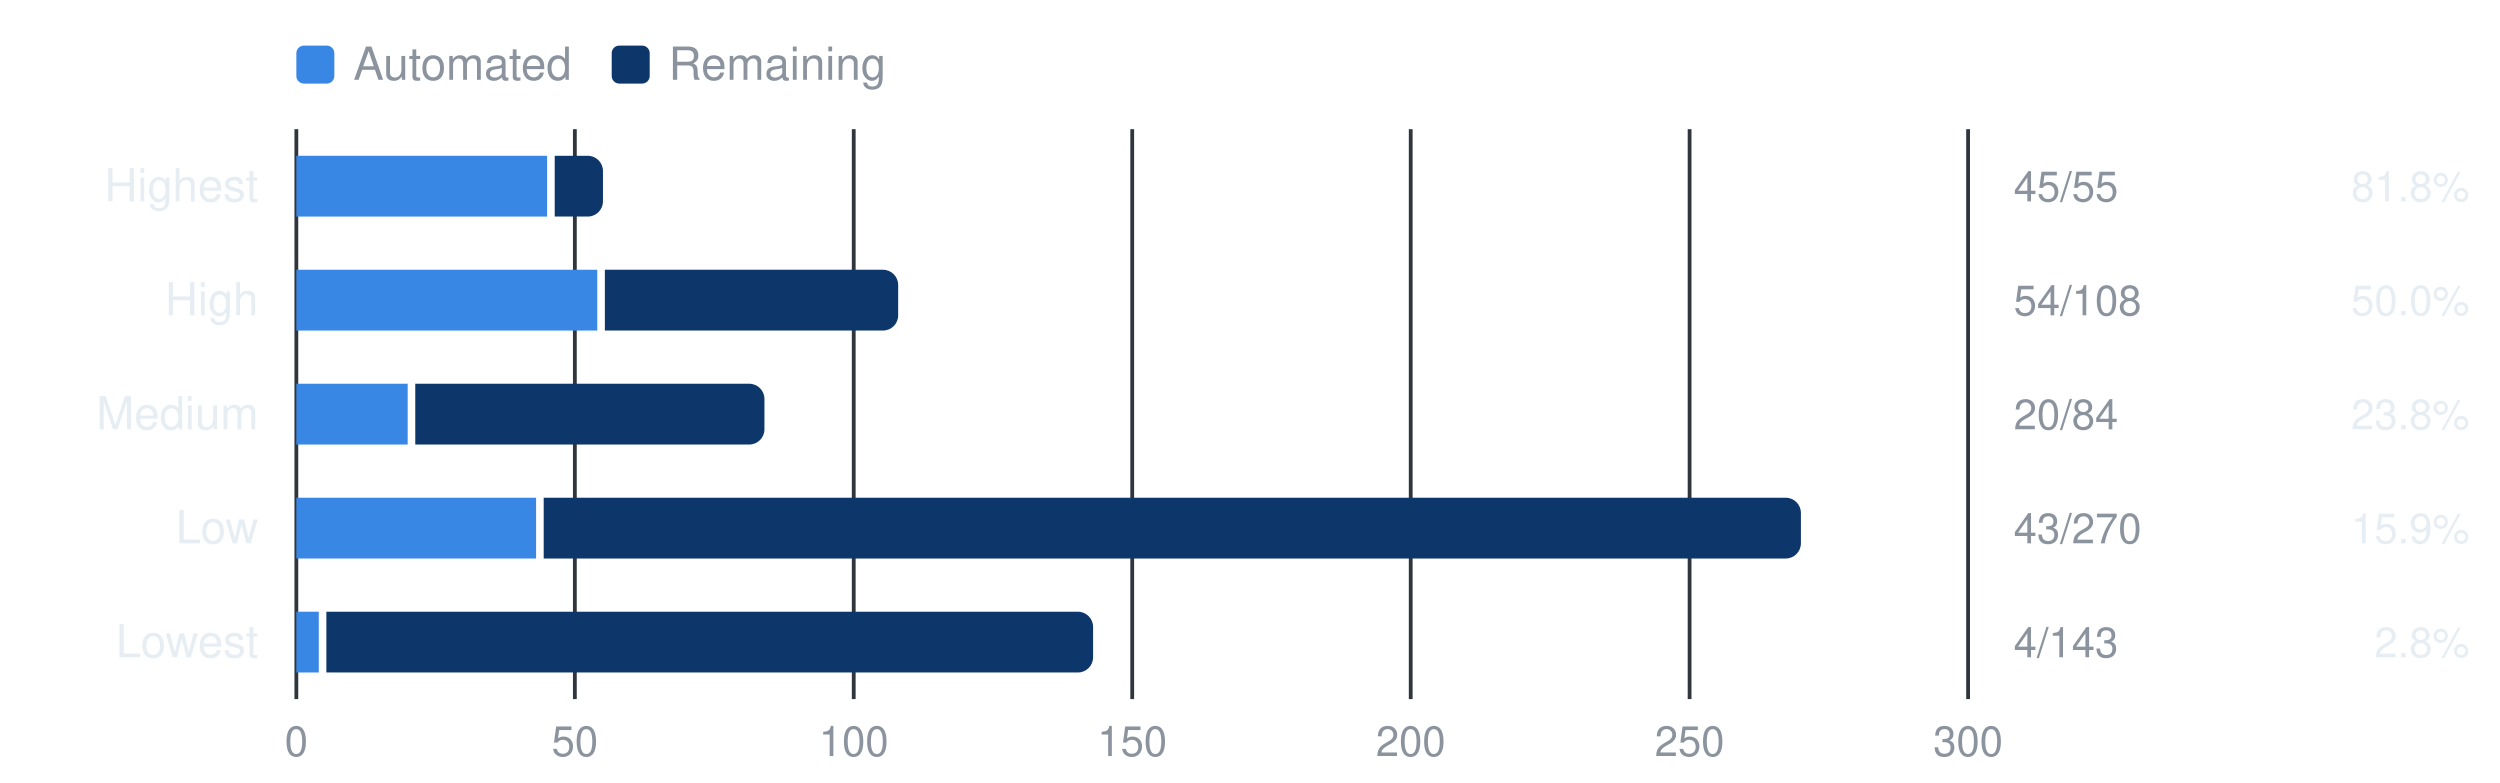
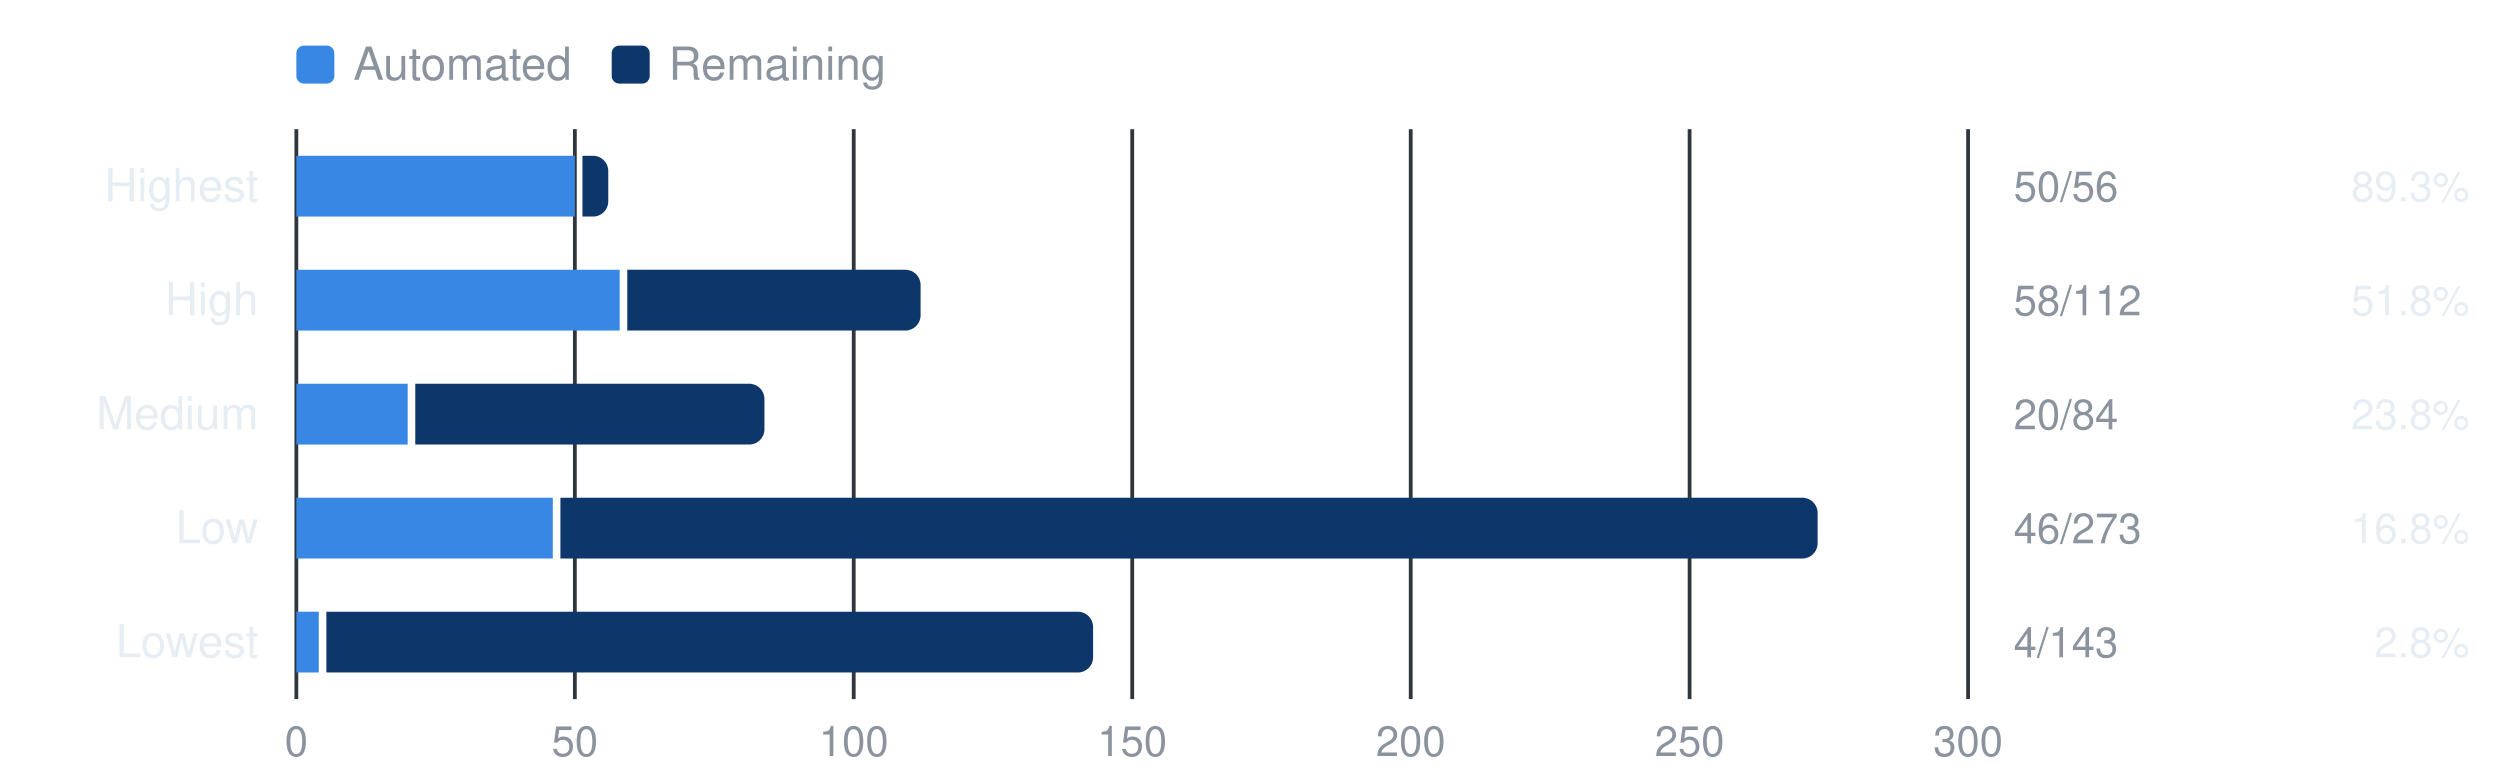
<svg xmlns="http://www.w3.org/2000/svg" width="658" height="206" viewBox="0 0 658 206" role="img" aria-label="Automated versus remaining conda CLI test cases, by priority">
  <g font-family="-apple-system,BlinkMacSystemFont,Segoe UI,Helvetica,Arial,sans-serif" font-size="12">
    <rect x="78" y="12" width="10" height="10" rx="2" fill="#3987e5" />
    <text x="93" y="21" fill="#8b949e">Automated</text>
    <rect x="161" y="12" width="10" height="10" rx="2" fill="#0d366b" />
    <text x="176" y="21" fill="#8b949e">Remaining</text>
    <line x1="78.0" y1="34" x2="78.0" y2="184" stroke="#30363d" stroke-width="1" />
    <text x="78.0" y="199" fill="#8b949e" font-size="11" text-anchor="middle">0</text>
    <line x1="151.3" y1="34" x2="151.3" y2="184" stroke="#30363d" stroke-width="1" />
    <text x="151.3" y="199" fill="#8b949e" font-size="11" text-anchor="middle">50</text>
    <line x1="224.7" y1="34" x2="224.7" y2="184" stroke="#30363d" stroke-width="1" />
    <text x="224.7" y="199" fill="#8b949e" font-size="11" text-anchor="middle">100</text>
    <line x1="298.0" y1="34" x2="298.0" y2="184" stroke="#30363d" stroke-width="1" />
    <text x="298.0" y="199" fill="#8b949e" font-size="11" text-anchor="middle">150</text>
    <line x1="371.3" y1="34" x2="371.3" y2="184" stroke="#30363d" stroke-width="1" />
    <text x="371.3" y="199" fill="#8b949e" font-size="11" text-anchor="middle">200</text>
    <line x1="444.7" y1="34" x2="444.7" y2="184" stroke="#30363d" stroke-width="1" />
    <text x="444.7" y="199" fill="#8b949e" font-size="11" text-anchor="middle">250</text>
    <line x1="518.0" y1="34" x2="518.0" y2="184" stroke="#30363d" stroke-width="1" />
    <text x="518.0" y="199" fill="#8b949e" font-size="11" text-anchor="middle">300</text>
    <text x="68" y="53.0" fill="#e6edf3" text-anchor="end">Highest</text>
-     <path d="M78.0,41.0h66.0v16.0h-66.0z" fill="#3987e5" />
-     <path d="M146.0,41.0H154.7A4,4 0 0 1 158.7,45.0V53.0A4,4 0 0 1 154.7,57.0H146.0z" fill="#0d366b" />
-     <text x="530" y="53.0" fill="#8b949e" font-size="11">45/55</text>
-     <text x="650" y="53.0" fill="#e6edf3" font-size="11" text-anchor="end">81.8%</text>
+     <path d="M78.0,41.0h73.3v16.0h-73.3z" fill="#3987e5" />
+     <path d="M153.3,41.0H156.1A4,4 0 0 1 160.1,45.0V53.0A4,4 0 0 1 156.1,57.0H153.3z" fill="#0d366b" />
+     <text x="530" y="53.0" fill="#8b949e" font-size="11">50/56</text>
+     <text x="650" y="53.0" fill="#e6edf3" font-size="11" text-anchor="end">89.3%</text>
    <text x="68" y="83.0" fill="#e6edf3" text-anchor="end">High</text>
-     <path d="M78.0,71.0h79.2v16.0h-79.2z" fill="#3987e5" />
-     <path d="M159.2,71.0H232.4A4,4 0 0 1 236.4,75.0V83.0A4,4 0 0 1 232.4,87.0H159.2z" fill="#0d366b" />
-     <text x="530" y="83.0" fill="#8b949e" font-size="11">54/108</text>
-     <text x="650" y="83.0" fill="#e6edf3" font-size="11" text-anchor="end">50.0%</text>
+     <path d="M78.0,71.0h85.1v16.0h-85.1z" fill="#3987e5" />
+     <path d="M165.1,71.0H238.3A4,4 0 0 1 242.3,75.0V83.0A4,4 0 0 1 238.3,87.0H165.1z" fill="#0d366b" />
+     <text x="530" y="83.0" fill="#8b949e" font-size="11">58/112</text>
+     <text x="650" y="83.0" fill="#e6edf3" font-size="11" text-anchor="end">51.8%</text>
    <text x="68" y="113.0" fill="#e6edf3" text-anchor="end">Medium</text>
    <path d="M78.0,101.0h29.3v16.0h-29.3z" fill="#3987e5" />
    <path d="M109.3,101.0H197.2A4,4 0 0 1 201.2,105.0V113.0A4,4 0 0 1 197.2,117.0H109.3z" fill="#0d366b" />
    <text x="530" y="113.0" fill="#8b949e" font-size="11">20/84</text>
    <text x="650" y="113.0" fill="#e6edf3" font-size="11" text-anchor="end">23.8%</text>
    <text x="68" y="143.0" fill="#e6edf3" text-anchor="end">Low</text>
-     <path d="M78.0,131.0h63.1v16.0h-63.1z" fill="#3987e5" />
-     <path d="M143.1,131.0H470.0A4,4 0 0 1 474.0,135.0V143.0A4,4 0 0 1 470.0,147.0H143.1z" fill="#0d366b" />
-     <text x="530" y="143.0" fill="#8b949e" font-size="11">43/270</text>
-     <text x="650" y="143.0" fill="#e6edf3" font-size="11" text-anchor="end">15.9%</text>
+     <path d="M78.0,131.0h67.5v16.0h-67.5z" fill="#3987e5" />
+     <path d="M147.5,131.0H474.4A4,4 0 0 1 478.4,135.0V143.0A4,4 0 0 1 474.4,147.0H147.5z" fill="#0d366b" />
+     <text x="530" y="143.0" fill="#8b949e" font-size="11">46/273</text>
+     <text x="650" y="143.0" fill="#e6edf3" font-size="11" text-anchor="end">16.8%</text>
    <text x="68" y="173.0" fill="#e6edf3" text-anchor="end">Lowest</text>
    <path d="M78.0,161.0h5.9v16.0h-5.9z" fill="#3987e5" />
    <path d="M85.9,161.0H283.7A4,4 0 0 1 287.7,165.0V173.0A4,4 0 0 1 283.7,177.0H85.9z" fill="#0d366b" />
    <text x="530" y="173.0" fill="#8b949e" font-size="11">4/143</text>
    <text x="650" y="173.0" fill="#e6edf3" font-size="11" text-anchor="end">2.8%</text>
  </g>
</svg>
